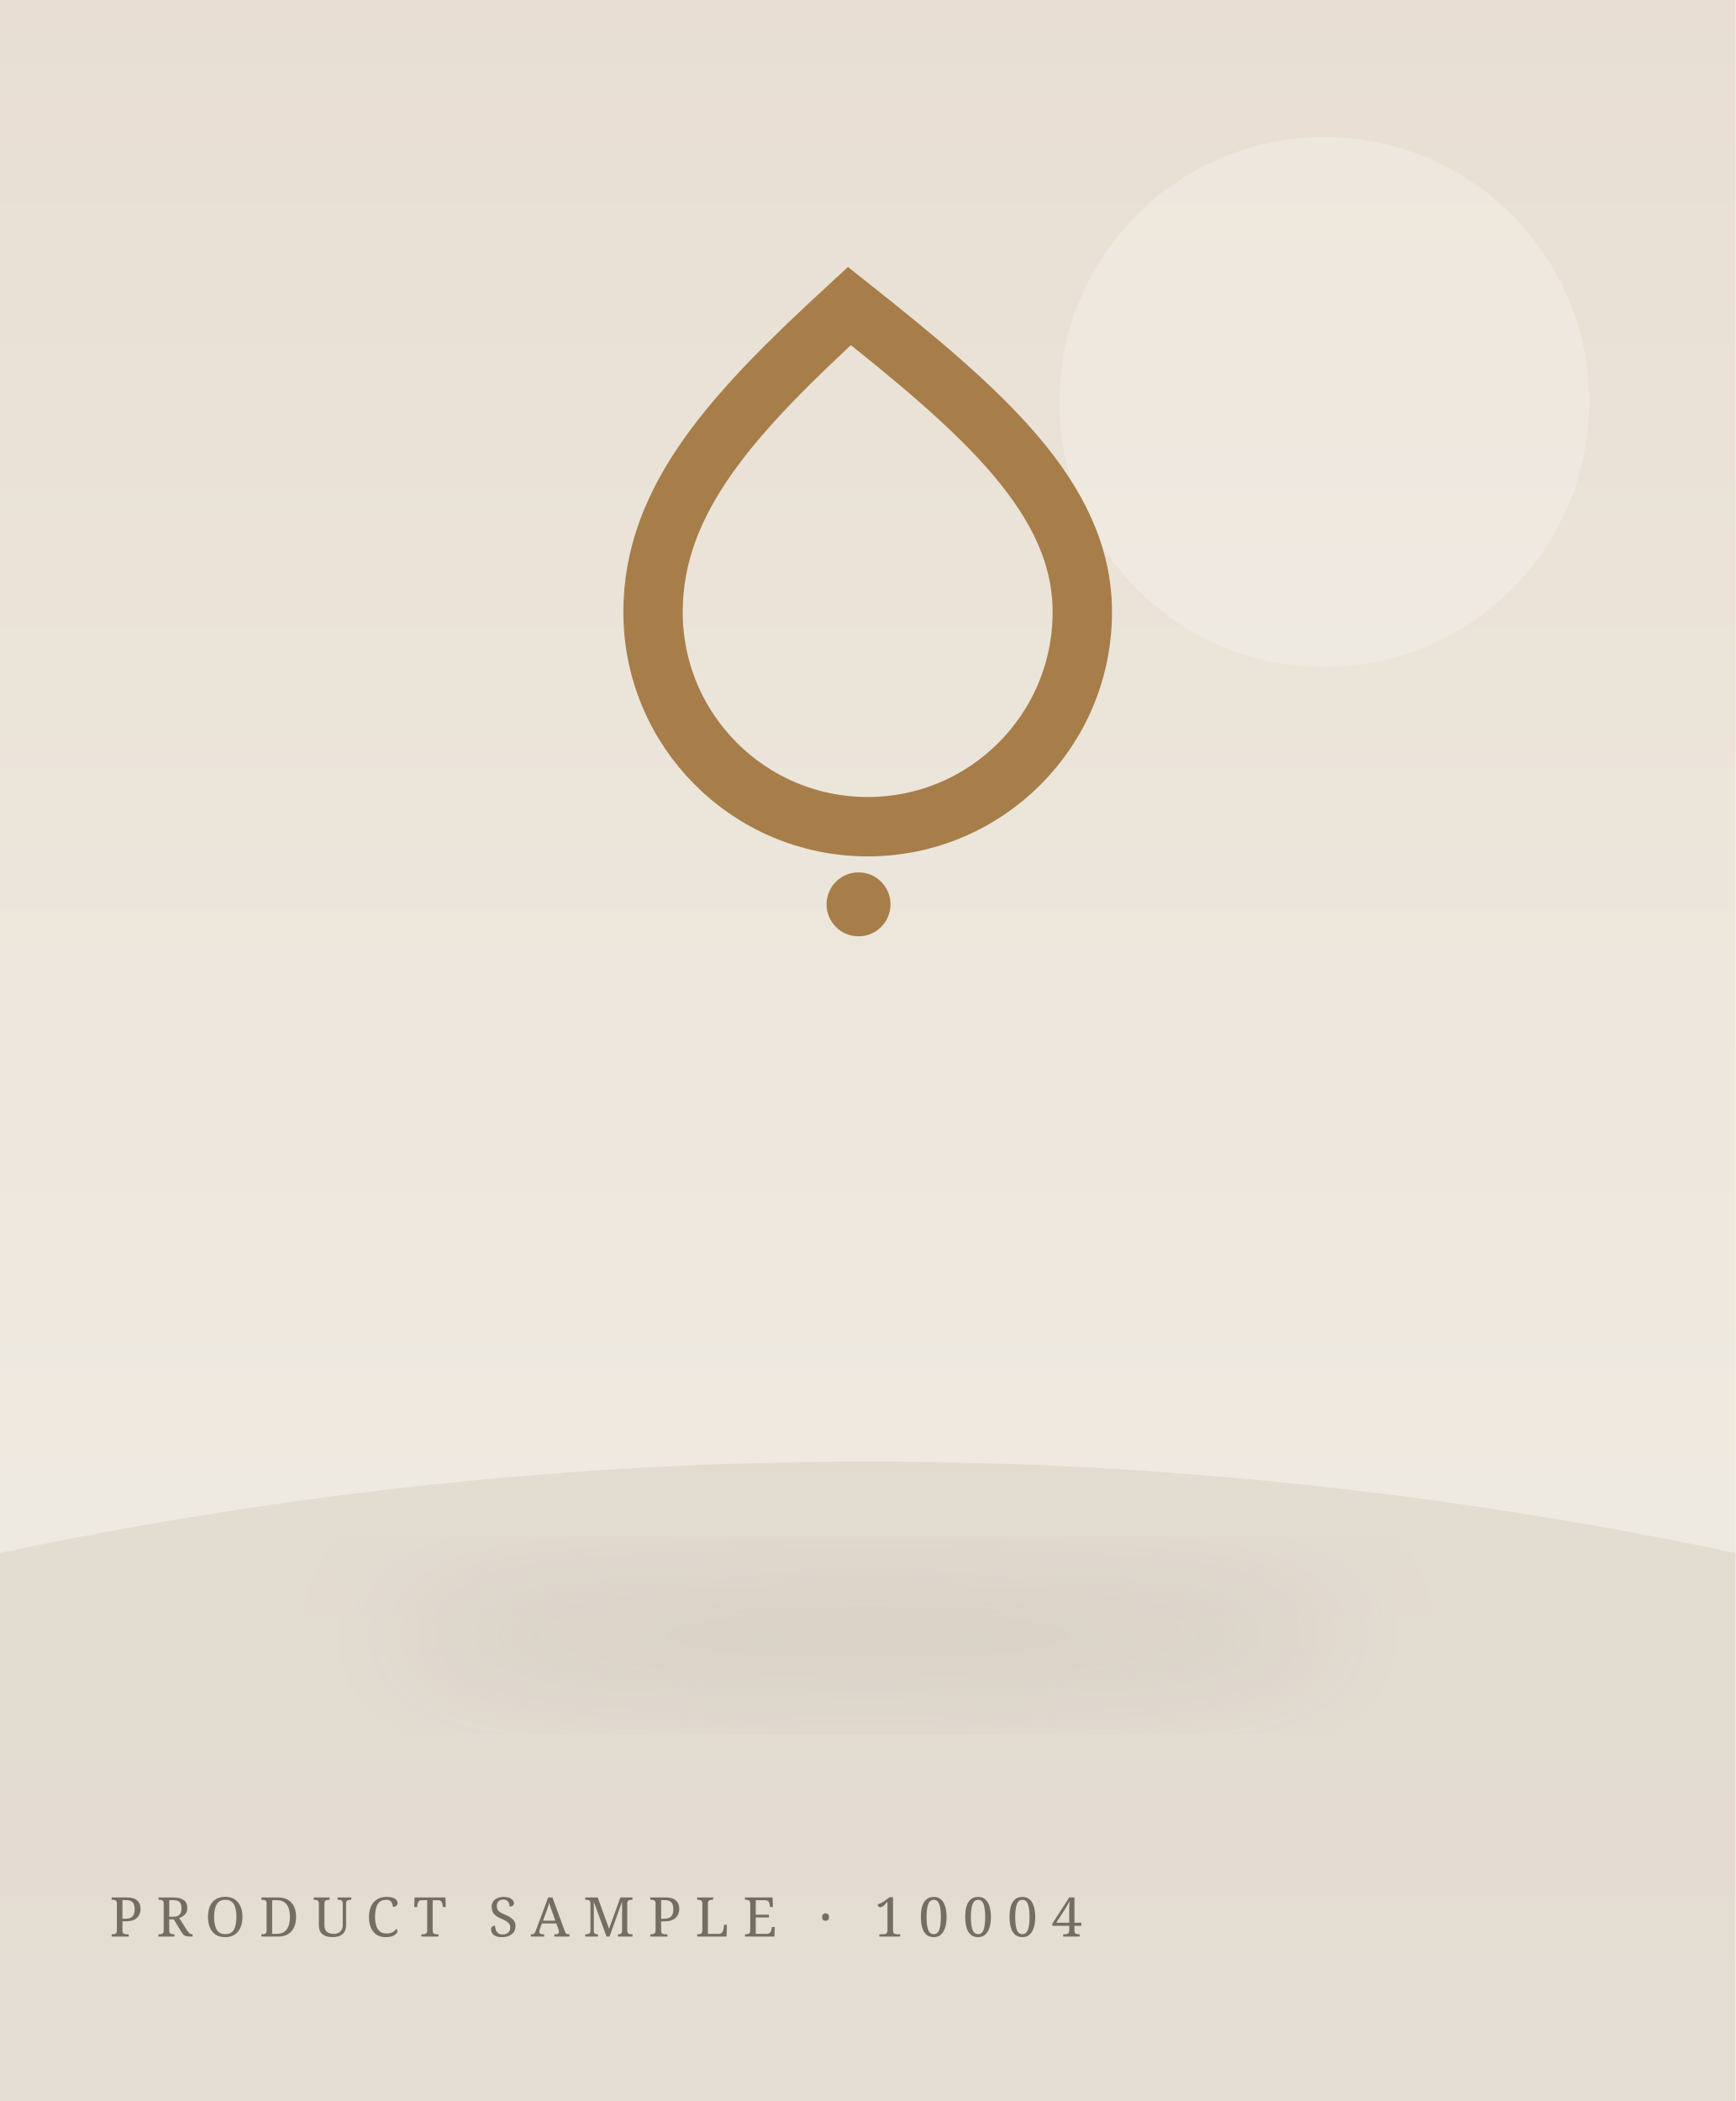
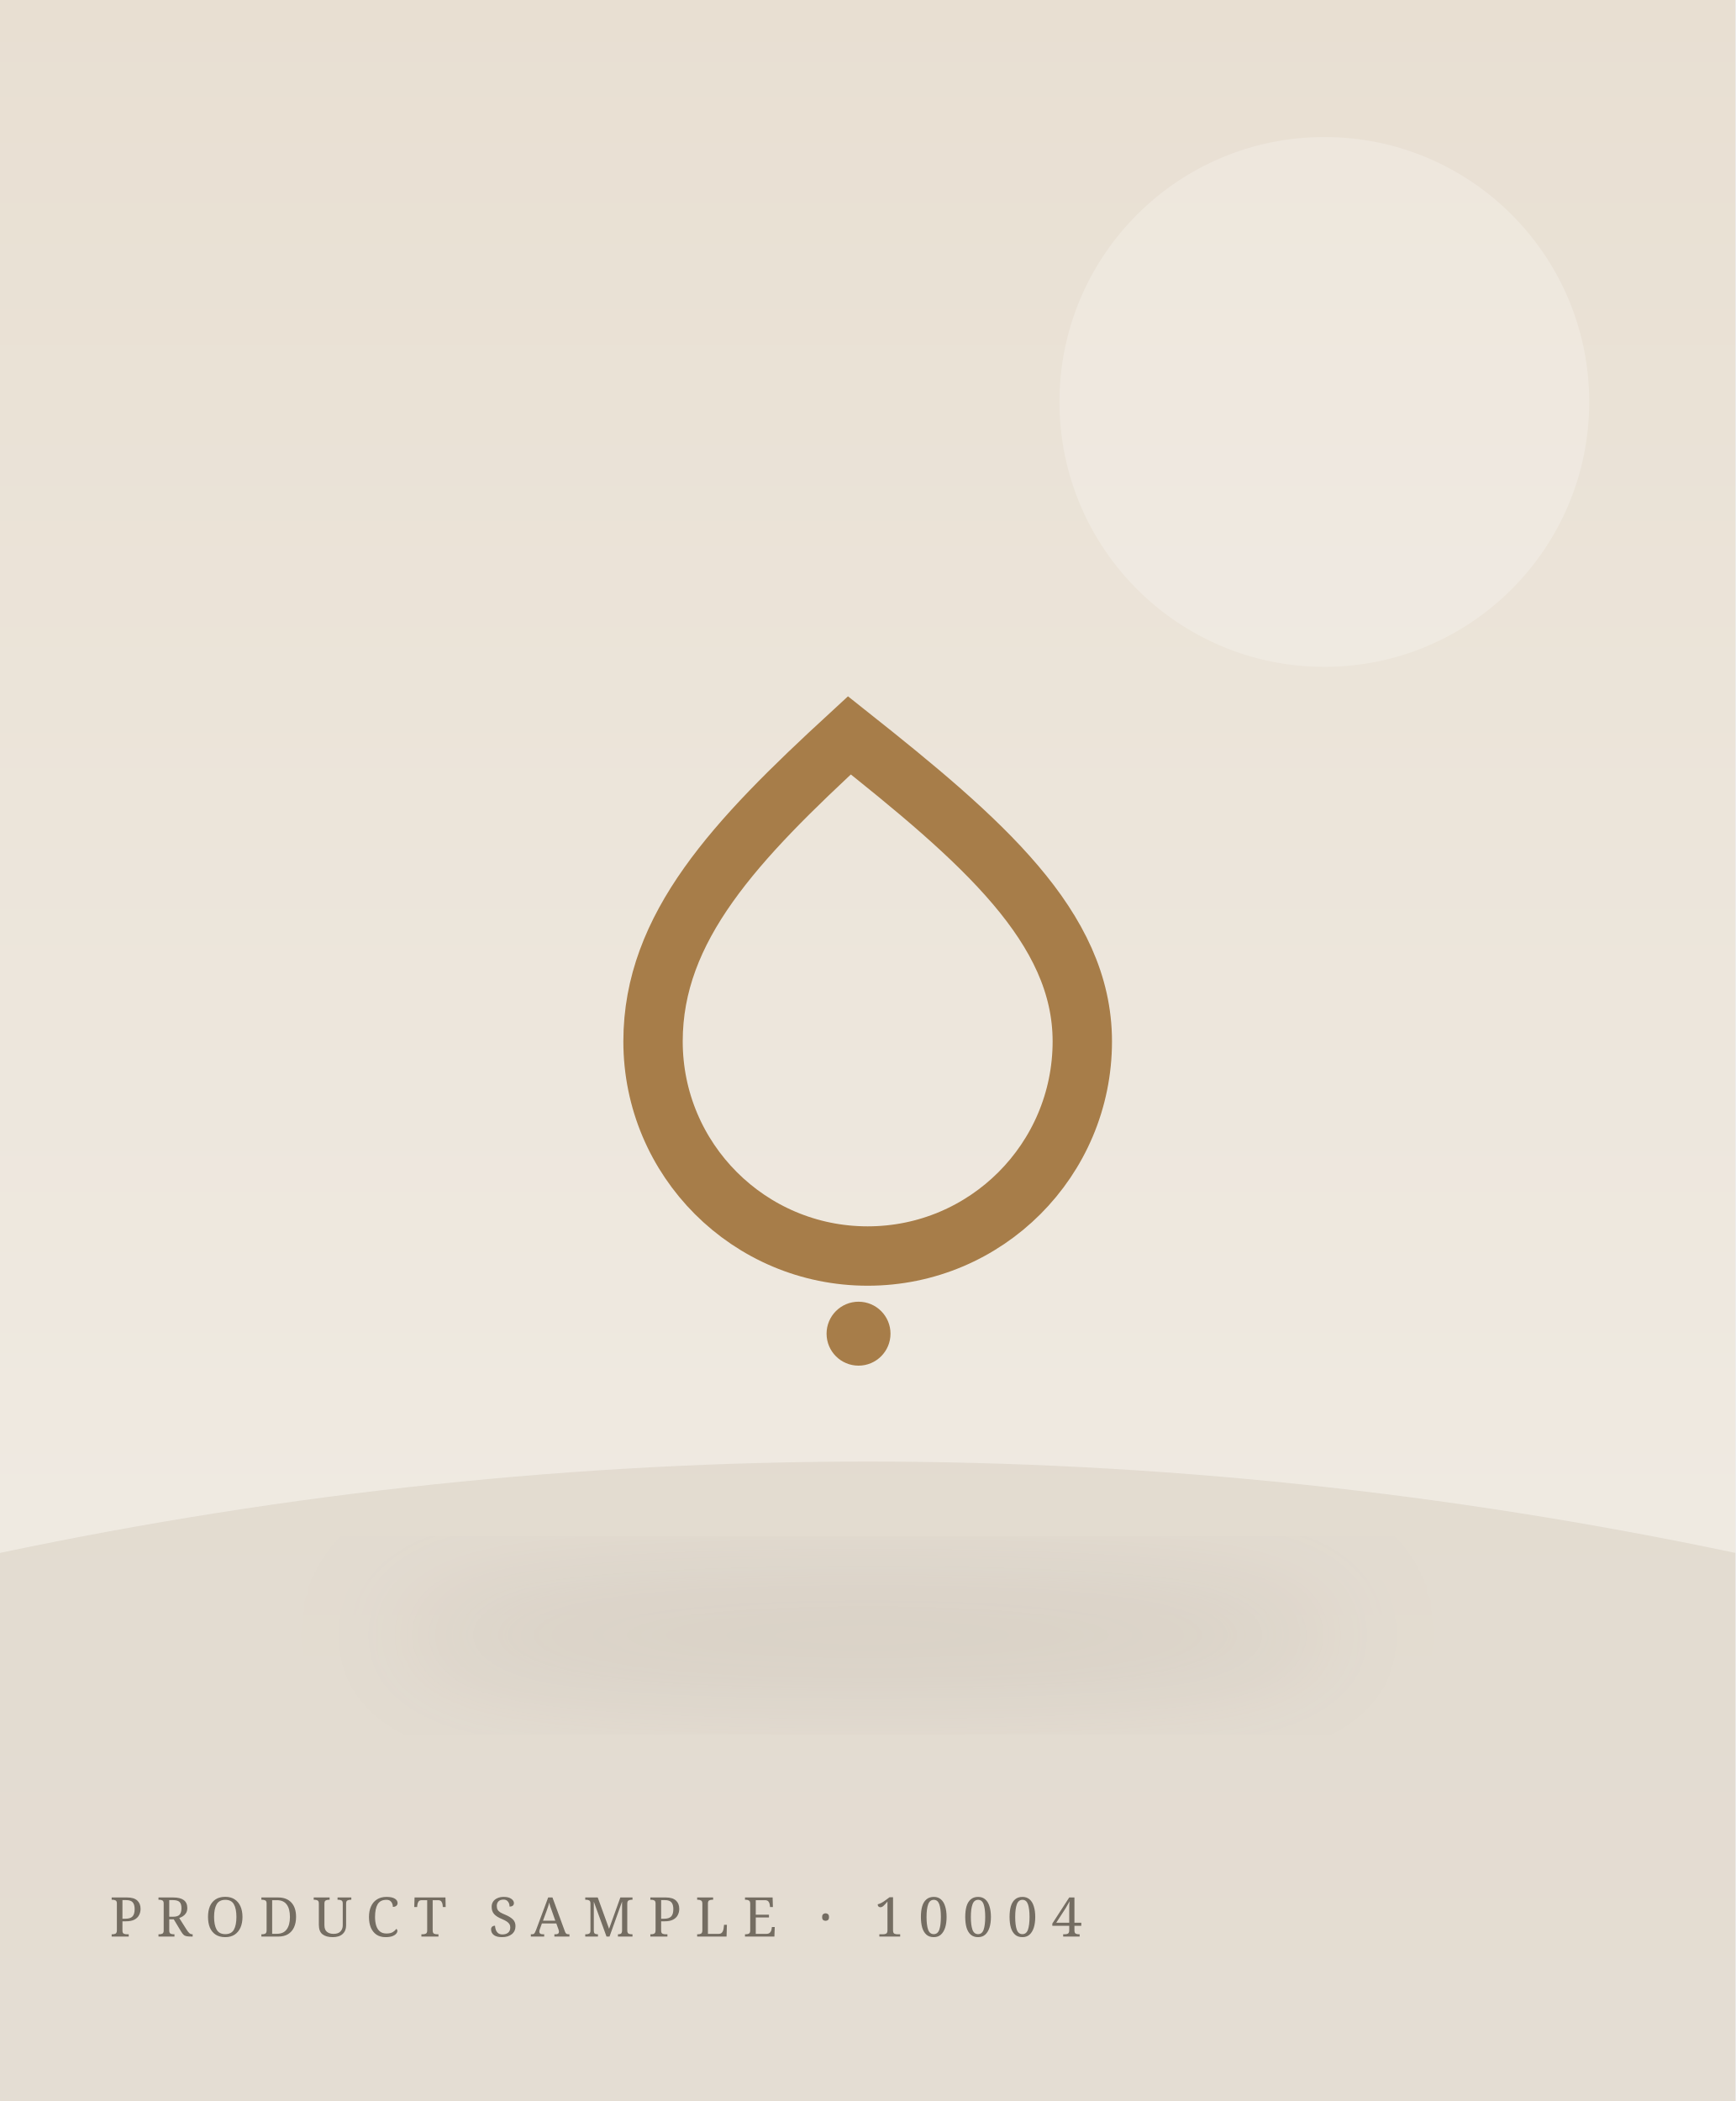
<svg xmlns="http://www.w3.org/2000/svg" viewBox="0 0 380 460">
  <defs>
    <linearGradient id="g" x2="0" y2="1">
      <stop stop-color="#e8dfd2" />
      <stop offset="1" stop-color="#f2eee7" />
    </linearGradient>
    <filter id="s">
      <feGaussianBlur stdDeviation="12" />
    </filter>
  </defs>
  <rect width="380" height="460" fill="url(#g)" />
  <circle cx="290" cy="88" r="58" fill="#fff" opacity=".22" />
  <ellipse cx="190" cy="358" rx="105" ry="18" fill="#635b50" opacity=".16" filter="url(#s)" />
  <path d="M0 340Q190 300 380 340v120H0z" fill="#d8d0c3" opacity=".55" />
-   <g transform="translate(0,0) scale(1)">
+   <g transform="translate(0,94) scale(1)">
    <path d="M186 67c-25 23-43 42-43 67a47 47 0 0 0 94 0c0-25-22-44-51-67z" fill="none" stroke="#a77d49" stroke-width="13" />
    <circle cx="188" cy="198" r="7" fill="#a77d49" />
  </g>
  <text x="24" y="424" fill="#746d62" font-family="Georgia,serif" font-size="12" letter-spacing="3">PRODUCT SAMPLE · 10004</text>
</svg>
